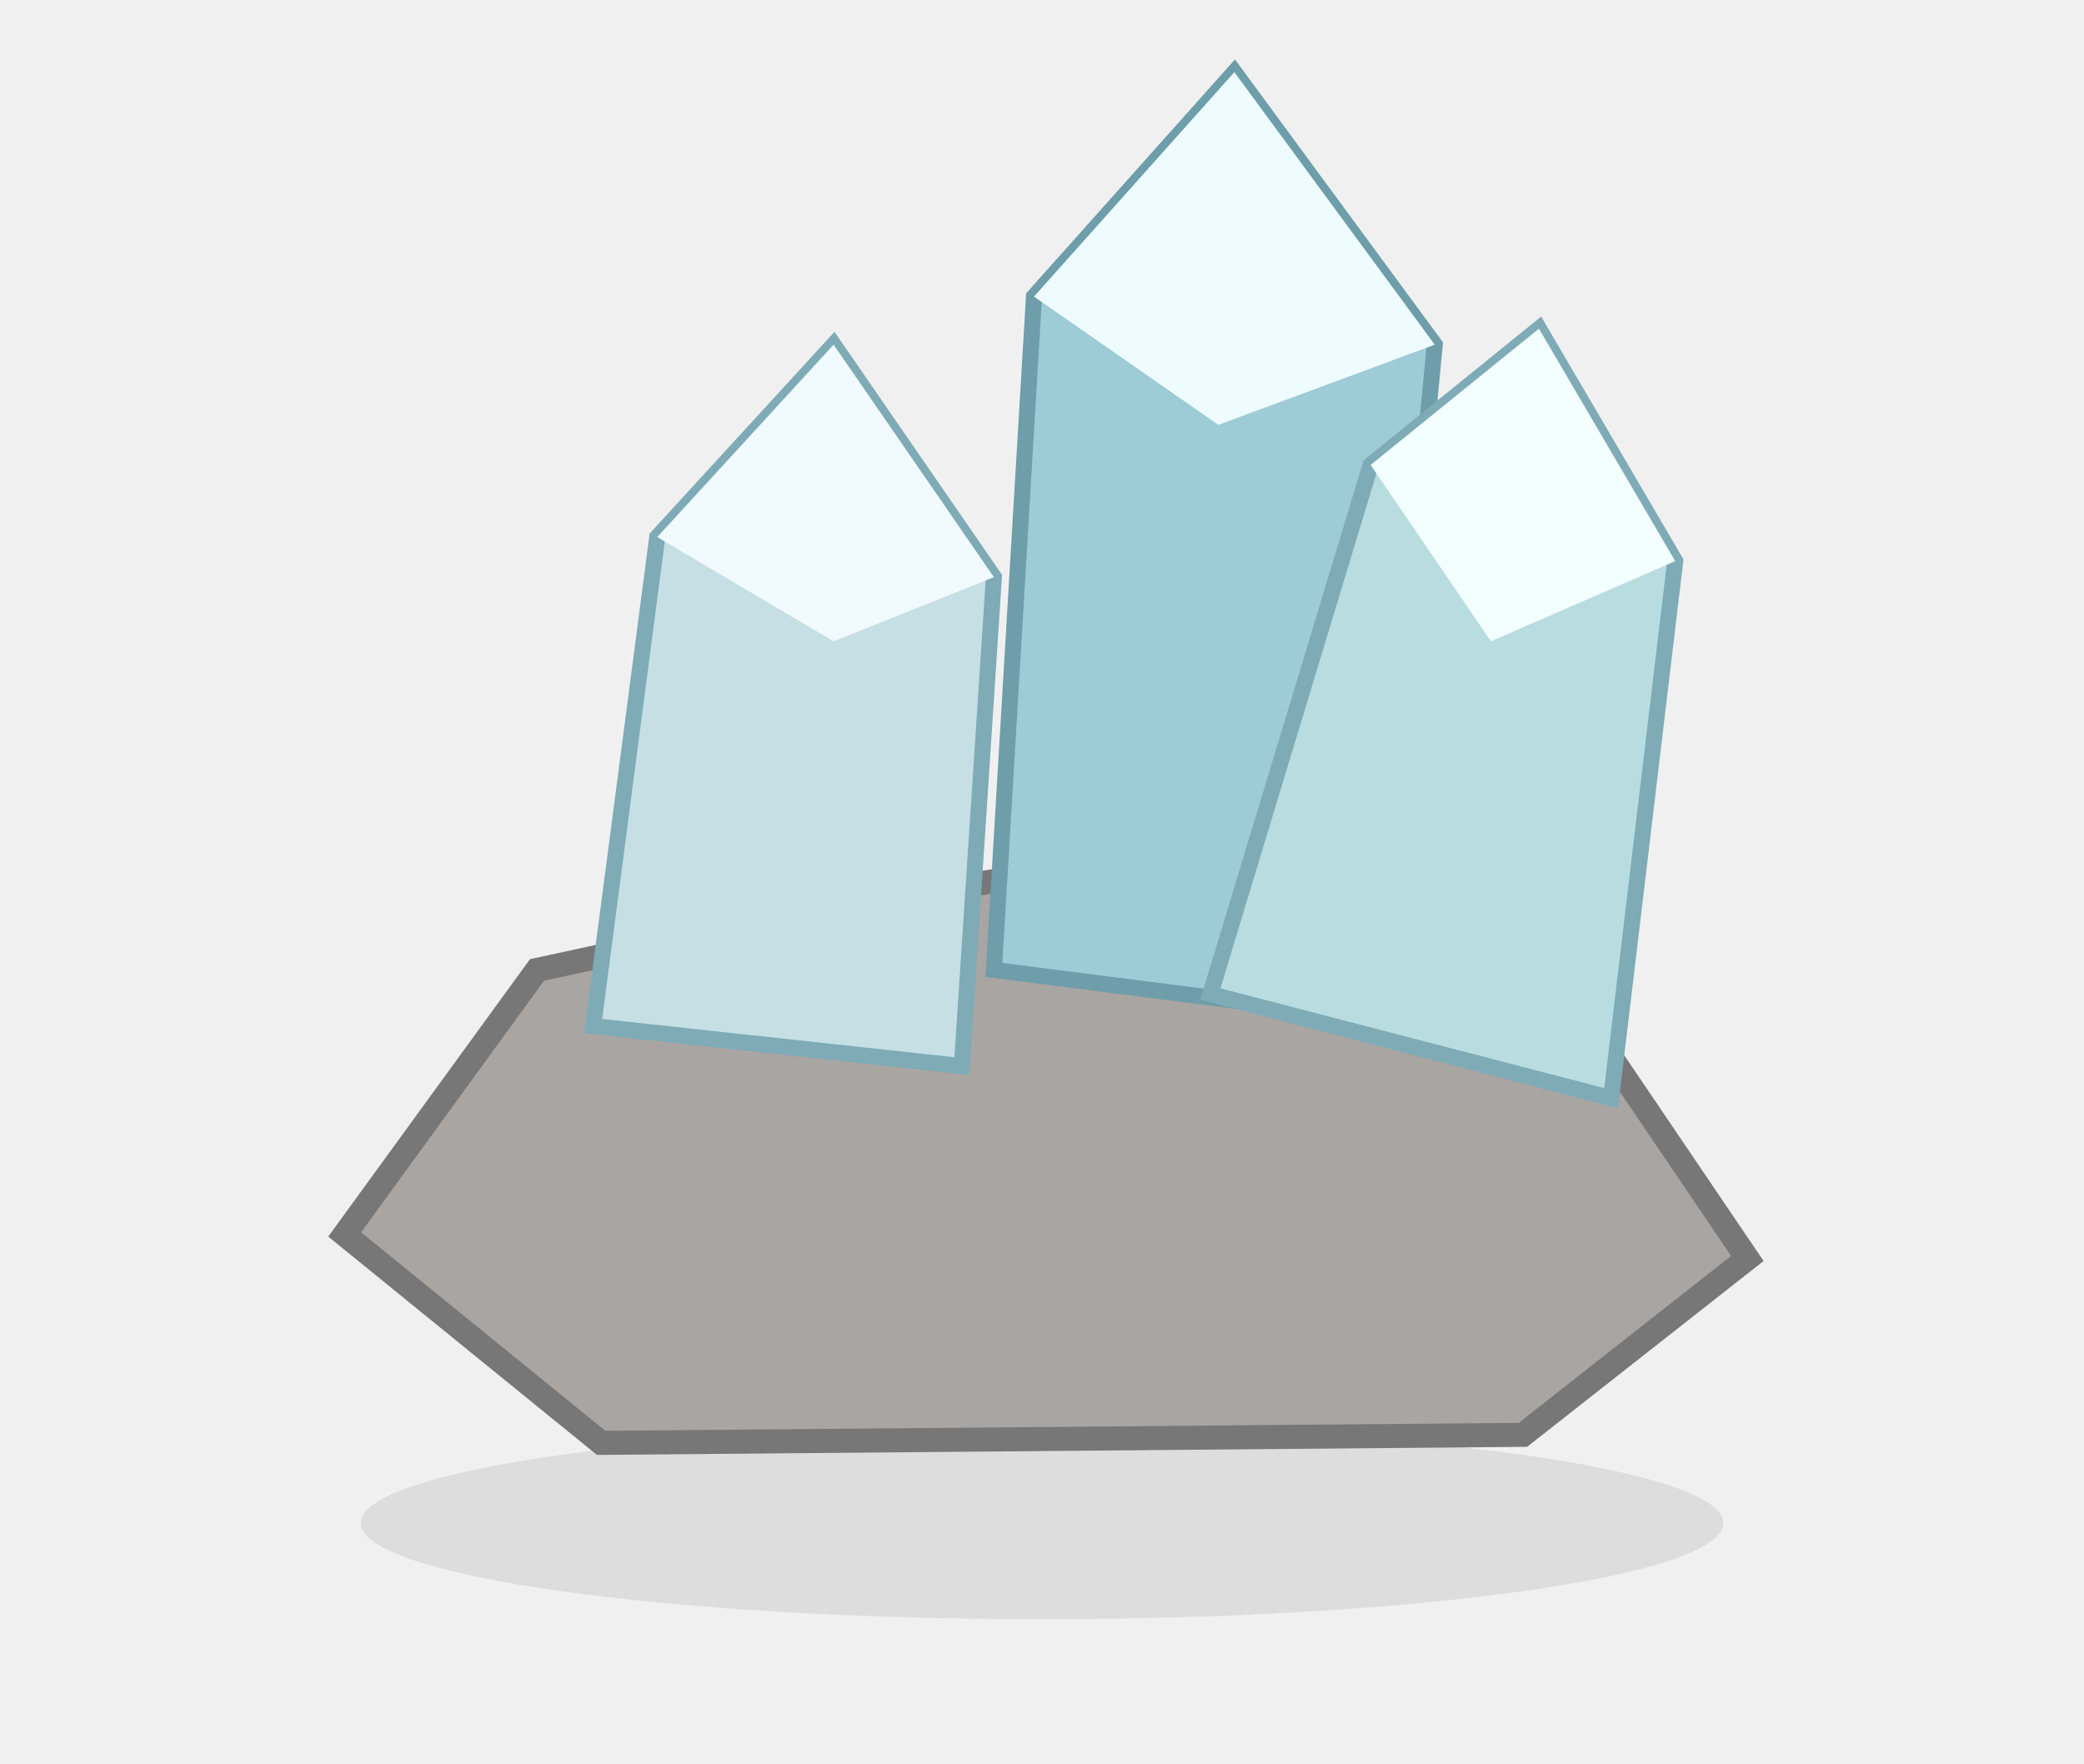
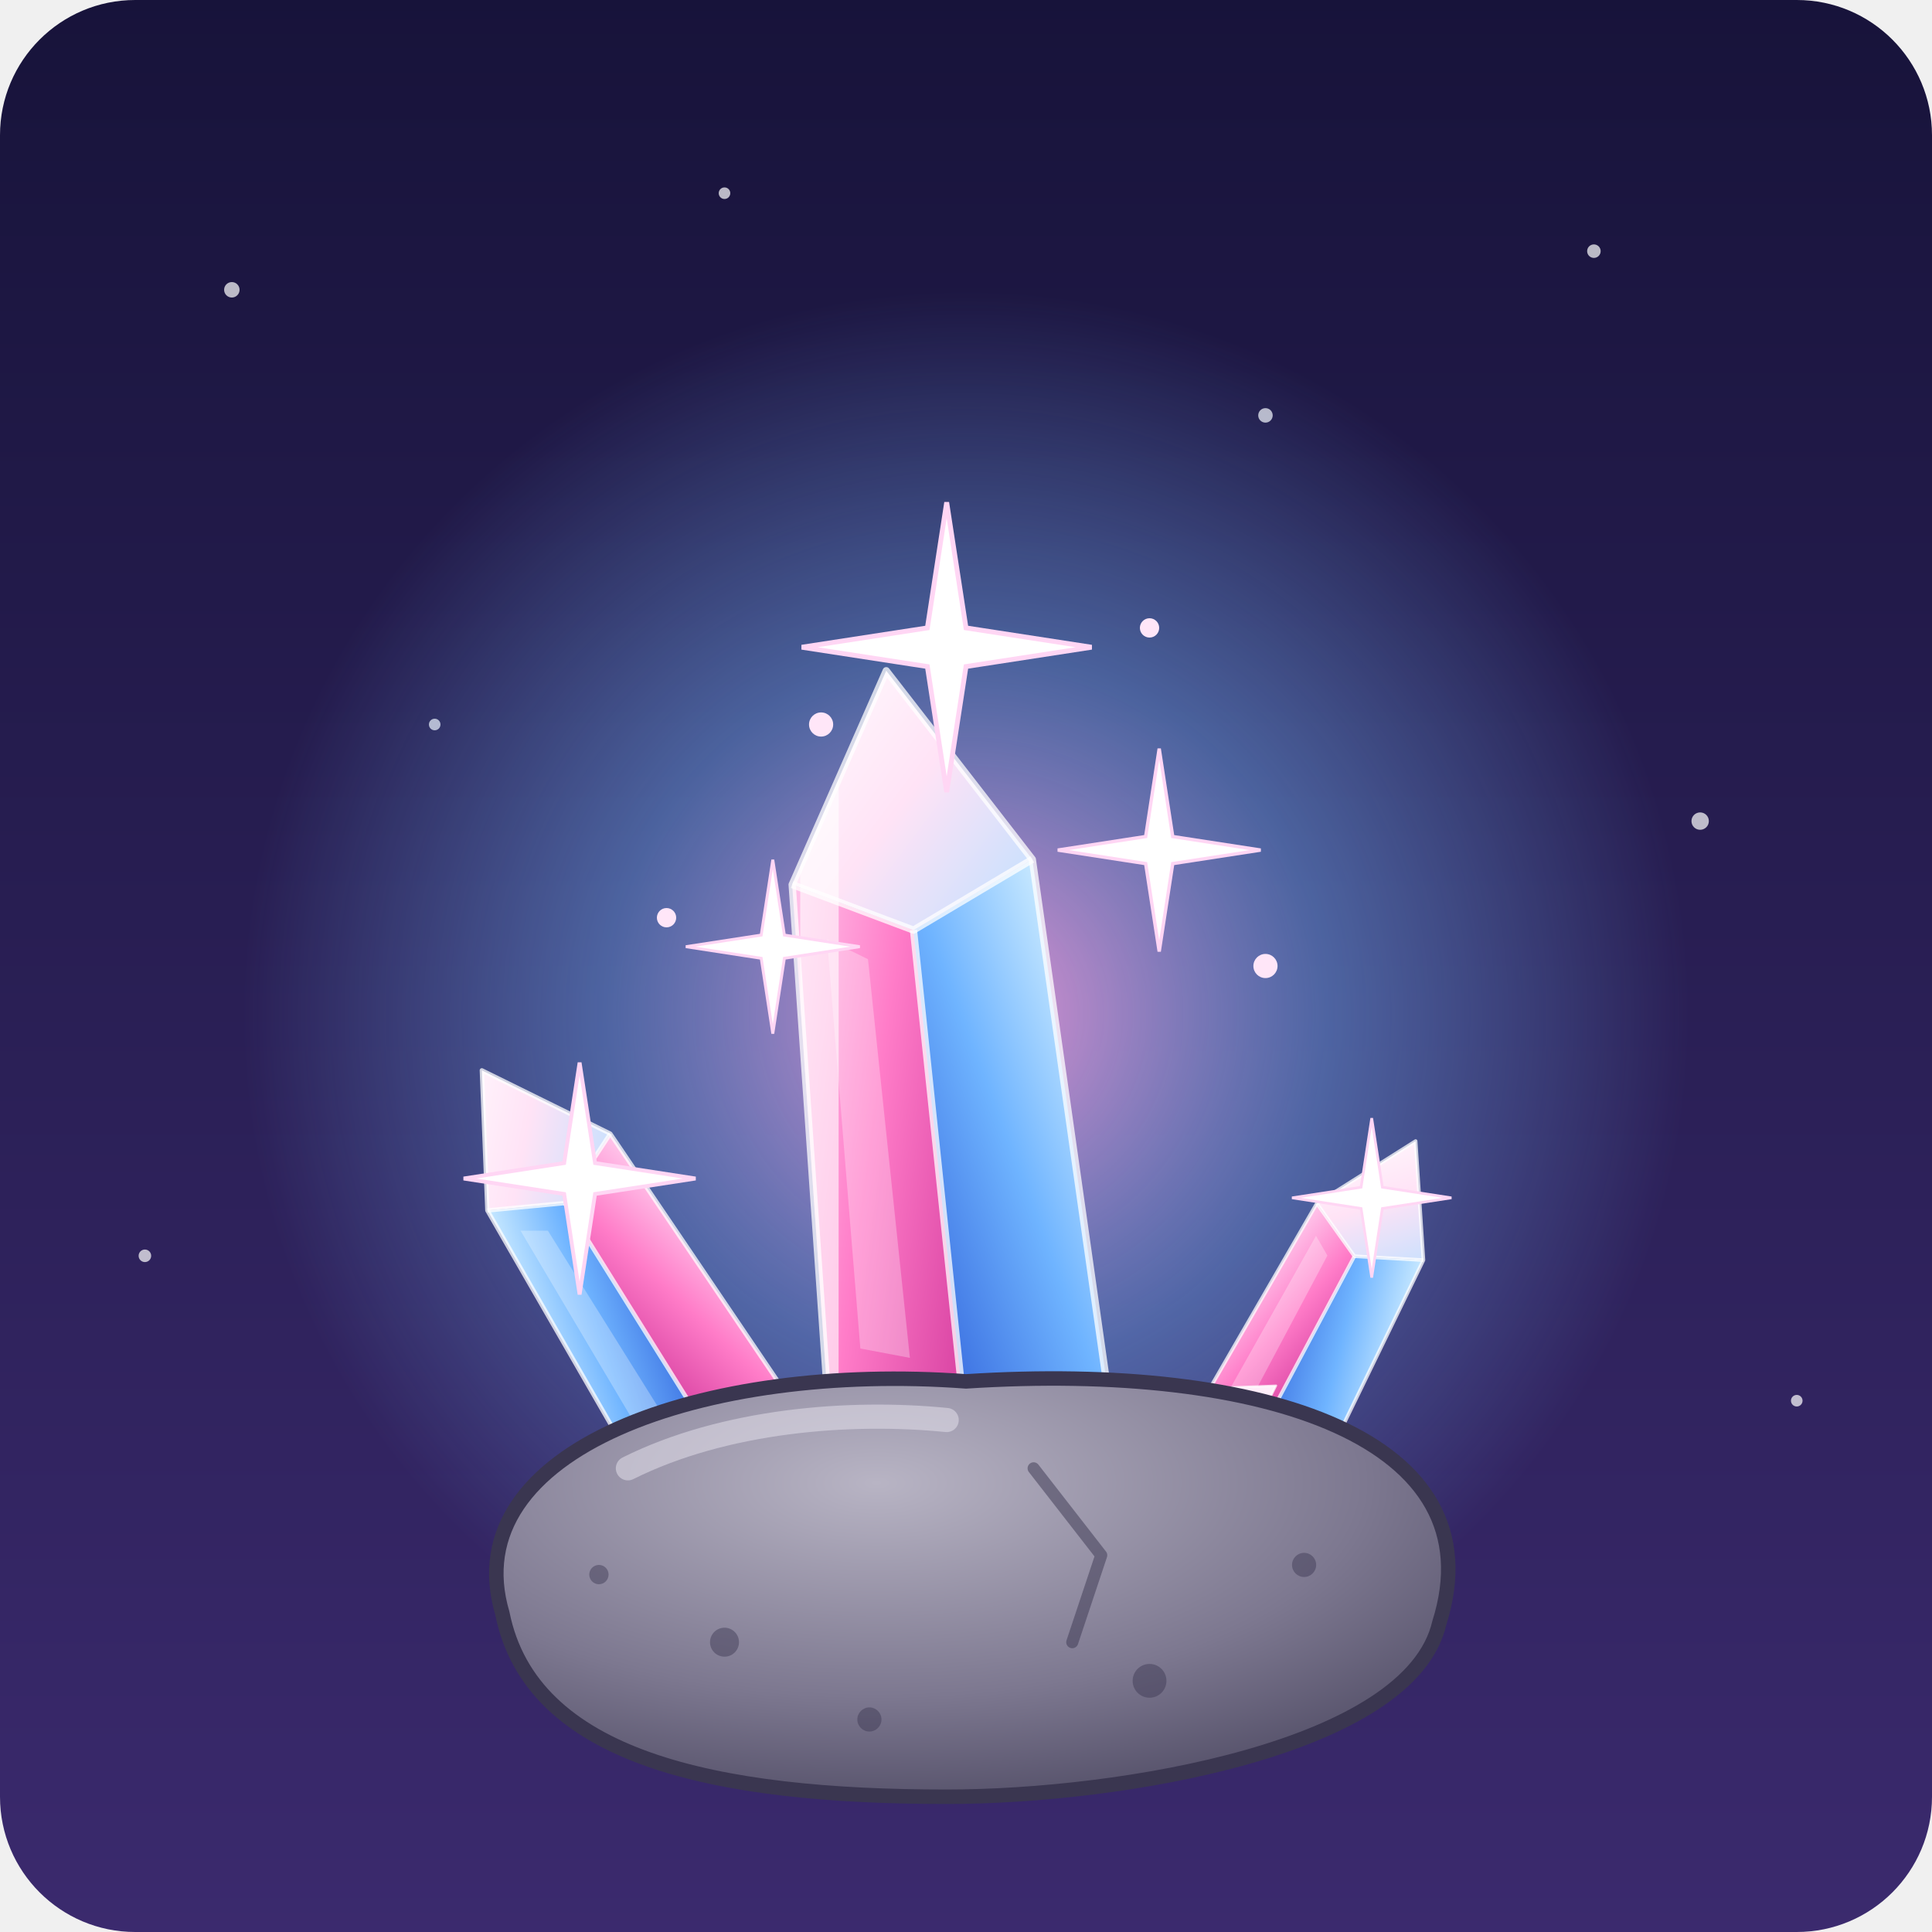
- <svg xmlns="http://www.w3.org/2000/svg" viewBox="0 0 260 220">
-   <ellipse cx="130" cy="190" rx="85" ry="12" fill="#55494b" opacity=".12" />
-   <path d="M43 154 67 121 104 113 156 105 197 126 218 157 190 179 75 180Z" fill="#a9a5a2" stroke="#777" stroke-width="3" />
-   <path d="m74 128 8-61 22-24 20 29-4 61Z" fill="#c5dfe4" stroke="#7eabb6" stroke-width="2" />
-   <path d="m82 67 22-24 20 29-20 8Z" fill="#f1fbff" />
-   <path d="m124 121 5-84 25-28 25 34-8 84Z" fill="#9dcbd6" stroke="#6d9eaa" stroke-width="2" />
-   <path d="m129 37 25-28 25 34-27 10Z" fill="#effcff" />
-   <path d="m151 124 20-66 21-17 17 29-8 67Z" fill="#b9dce1" stroke="#7eabb6" stroke-width="2" />
-   <path d="m171 58 21-17 17 29-23 10Z" fill="#f3ffff" />
+ <svg xmlns="http://www.w3.org/2000/svg" viewBox="0 0 400 400" width="400" height="400">
+   <style>
+     .glow   { transform-origin: 200px 210px; animation: glow 3s ease-in-out infinite; }
+     .sweep  { animation: sweep 3s ease-in-out infinite; }
+     .sweep2 { animation: sweep 3s ease-in-out infinite; animation-delay: .12s; }
+     .shimmer{ animation: shimmer 1.8s ease-in-out infinite; }
+     .star   { transform-box: fill-box; transform-origin: center; animation: twinkle 3s ease-in-out infinite; }
+     .s2 { animation-delay: .5s; }
+     .s3 { animation-delay: 1.1s; }
+     .s4 { animation-delay: 1.7s; }
+     .s5 { animation-delay: 2.2s; }
+     .dust   { transform-box: fill-box; transform-origin: center; animation: dust 2.4s ease-in-out infinite; }
+     .d2 { animation-delay: .6s; }
+     .d3 { animation-delay: 1.2s; }
+     .d4 { animation-delay: 1.8s; }
+ 
+     @keyframes glow {
+       0%, 100% { opacity: .45; transform: scale(.92); }
+       50%      { opacity: .95; transform: scale(1.08); }
+     }
+     @keyframes sweep {
+       0%        { transform: translateX(-90px); opacity: 0; }
+       10%       { opacity: 1; }
+       45%       { transform: translateX(140px); opacity: 1; }
+       55%, 100% { transform: translateX(140px); opacity: 0; }
+     }
+     @keyframes shimmer {
+       0%, 100% { opacity: .55; }
+       50%      { opacity: 1; }
+     }
+     @keyframes twinkle {
+       0%, 100% { transform: scale(0) rotate(0deg); opacity: 0; }
+       15%      { transform: scale(1.2) rotate(20deg); opacity: 1; }
+       35%      { transform: scale(0) rotate(45deg); opacity: 0; }
+     }
+     @keyframes dust {
+       0%, 100% { transform: translateY(6px) scale(.5); opacity: 0; }
+       50%      { transform: translateY(-10px) scale(1); opacity: 1; }
+     }
+   </style>
+   <defs>
+     <linearGradient id="bg" x1="0" y1="0" x2="0" y2="1">
+       <stop offset="0" stop-color="#17133a" />
+       <stop offset="1" stop-color="#3b2a6e" />
+     </linearGradient>
+     <radialGradient id="glowG" cx="50%" cy="50%" r="50%">
+       <stop offset="0" stop-color="#ff9ee0" stop-opacity=".9" />
+       <stop offset=".5" stop-color="#7ab8ff" stop-opacity=".45" />
+       <stop offset="1" stop-color="#7ab8ff" stop-opacity="0" />
+     </radialGradient>
+     <linearGradient id="pinkL" x1="0" y1="0" x2="1" y2="1">
+       <stop offset="0" stop-color="#ffd1f0" />
+       <stop offset=".5" stop-color="#ff7cc8" />
+       <stop offset="1" stop-color="#d63fa0" />
+     </linearGradient>
+     <linearGradient id="blueR" x1="1" y1="0" x2="0" y2="1">
+       <stop offset="0" stop-color="#d4f0ff" />
+       <stop offset=".5" stop-color="#6fb4ff" />
+       <stop offset="1" stop-color="#3a6ee0" />
+     </linearGradient>
+     <linearGradient id="blueL" x1="0" y1="0" x2="1" y2="1">
+       <stop offset="0" stop-color="#d4f0ff" />
+       <stop offset=".5" stop-color="#6fb4ff" />
+       <stop offset="1" stop-color="#3a6ee0" />
+     </linearGradient>
+     <linearGradient id="pinkR" x1="1" y1="0" x2="0" y2="1">
+       <stop offset="0" stop-color="#ffd1f0" />
+       <stop offset=".5" stop-color="#ff7cc8" />
+       <stop offset="1" stop-color="#d63fa0" />
+     </linearGradient>
+     <linearGradient id="topF" x1="0" y1="0" x2="1" y2="1">
+       <stop offset="0" stop-color="#ffffff" />
+       <stop offset=".5" stop-color="#ffe3f6" />
+       <stop offset="1" stop-color="#bfe0ff" />
+     </linearGradient>
+     <radialGradient id="rock" cx="40%" cy="25%" r="85%">
+       <stop offset="0" stop-color="#b8b4c4" />
+       <stop offset=".6" stop-color="#7d7890" />
+       <stop offset="1" stop-color="#4b4760" />
+     </radialGradient>
+     <g id="crystalA">
+       <polygon points="176,180 200,192 200,296 172,292" fill="url(#pinkL)" />
+       <polygon points="200,192 226,180 230,290 200,296" fill="url(#blueR)" />
+       <polygon class="shimmer" points="176,180 200,138 226,180 200,192" fill="url(#topF)" />
+       <polygon points="182,192 190,197 190,280 180,277" fill="#fff" opacity=".28" />
+       <g fill="none" stroke="#fff" stroke-opacity=".75" stroke-width="1.5" stroke-linejoin="round">
+         <polyline points="176,180 200,192 226,180" />
+         <line x1="200" y1="192" x2="200" y2="296" />
+         <polygon points="172,292 176,180 200,138 226,180 230,290 200,296" />
+       </g>
+     </g>
+     <g id="crystalB">
+       <polygon points="176,180 200,192 200,296 172,292" fill="url(#blueL)" />
+       <polygon points="200,192 226,180 230,290 200,296" fill="url(#pinkR)" />
+       <polygon class="shimmer" points="176,180 200,138 226,180 200,192" fill="url(#topF)" />
+       <polygon points="182,192 190,197 190,280 180,277" fill="#fff" opacity=".28" />
+       <g fill="none" stroke="#fff" stroke-opacity=".75" stroke-width="1.5" stroke-linejoin="round">
+         <polyline points="176,180 200,192 226,180" />
+         <line x1="200" y1="192" x2="200" y2="296" />
+         <polygon points="172,292 176,180 200,138 226,180 230,290 200,296" />
+       </g>
+     </g>
+     <clipPath id="mainClip">
+       <polygon points="172,292 176,180 200,138 226,180 230,290 200,296" />
+     </clipPath>
+     <path id="starShape" d="M0 -30 L4 -4 L30 0 L4 4 L0 30 L-4 4 L-30 0 L-4 -4 Z" />
+   </defs>
+   <rect width="400" height="400" rx="28" fill="url(#bg)" />
+   <g fill="#fff" opacity=".7">
+     <circle cx="48" cy="60" r="1.6" />
+     <circle cx="330" cy="52" r="1.4" />
+     <circle cx="90" cy="150" r="1.2" />
+     <circle cx="352" cy="170" r="1.8" />
+     <circle cx="30" cy="260" r="1.3" />
+     <circle cx="372" cy="290" r="1.2" />
+     <circle cx="150" cy="40" r="1.2" />
+     <circle cx="262" cy="86" r="1.5" />
+   </g>
+   <circle class="glow" cx="200" cy="210" r="150" fill="url(#glowG)" />
+   <use href="#crystalB" transform="translate(150 302) rotate(-32) scale(.6) translate(-200 -296)" />
+   <use href="#crystalA" transform="translate(256 306) rotate(28) scale(.5) translate(-200 -296)" />
+   <use href="#crystalB" transform="translate(224 312) rotate(58) scale(.3) translate(-200 -296)" />
+   <g transform="rotate(-6 200 296)">
+     <use href="#crystalA" />
+     <g clip-path="url(#mainClip)">
+       <g class="sweep">
+         <polygon points="150,120 176,120 156,310 130,310" fill="#fff" opacity=".75" />
+       </g>
+       <g class="sweep2">
+         <polygon points="184,120 192,120 172,310 164,310" fill="#fff" opacity=".6" />
+       </g>
+     </g>
+   </g>
+   <path d="M104 334 C94 300 146 282 200 286 C262 282 310 298 298 336 C292 362 232 372 196 372 C148 372 110 364 104 334 Z" fill="url(#rock)" stroke="#3a3650" stroke-width="3" stroke-linejoin="round" />
+   <path d="M130 304 C150 294 176 292 196 294" fill="none" stroke="#e1deea" stroke-width="5" stroke-linecap="round" opacity=".55" />
+   <g fill="#3a3650" opacity=".45">
+     <circle cx="150" cy="340" r="3" />
+     <circle cx="238" cy="348" r="3.5" />
+     <circle cx="270" cy="324" r="2.5" />
+     <circle cx="180" cy="356" r="2.5" />
+     <circle cx="124" cy="326" r="2" />
+   </g>
+   <path d="M214 304 L228 322 L222 340" fill="none" stroke="#3a3650" stroke-width="2.5" stroke-linecap="round" stroke-linejoin="round" opacity=".5" />
+   <g fill="#fff" stroke="#ffd6f4" stroke-width="1">
+     <g transform="translate(196 134)">
+       <use class="star" href="#starShape" />
+     </g>
+     <g transform="translate(240 176) scale(.7)">
+       <use class="star s2" href="#starShape" />
+     </g>
+     <g transform="translate(160 196) scale(.6)">
+       <use class="star s3" href="#starShape" />
+     </g>
+     <g transform="translate(120 244) scale(.8)">
+       <use class="star s4" href="#starShape" />
+     </g>
+     <g transform="translate(284 248) scale(.55)">
+       <use class="star s5" href="#starShape" />
+     </g>
+   </g>
+   <g fill="#ffe6f8">
+     <circle class="dust" cx="170" cy="150" r="2.5" />
+     <circle class="dust d2" cx="238" cy="130" r="2" />
+     <circle class="dust d3" cx="262" cy="200" r="2.5" />
+     <circle class="dust d4" cx="138" cy="190" r="2" />
+   </g>
</svg>
